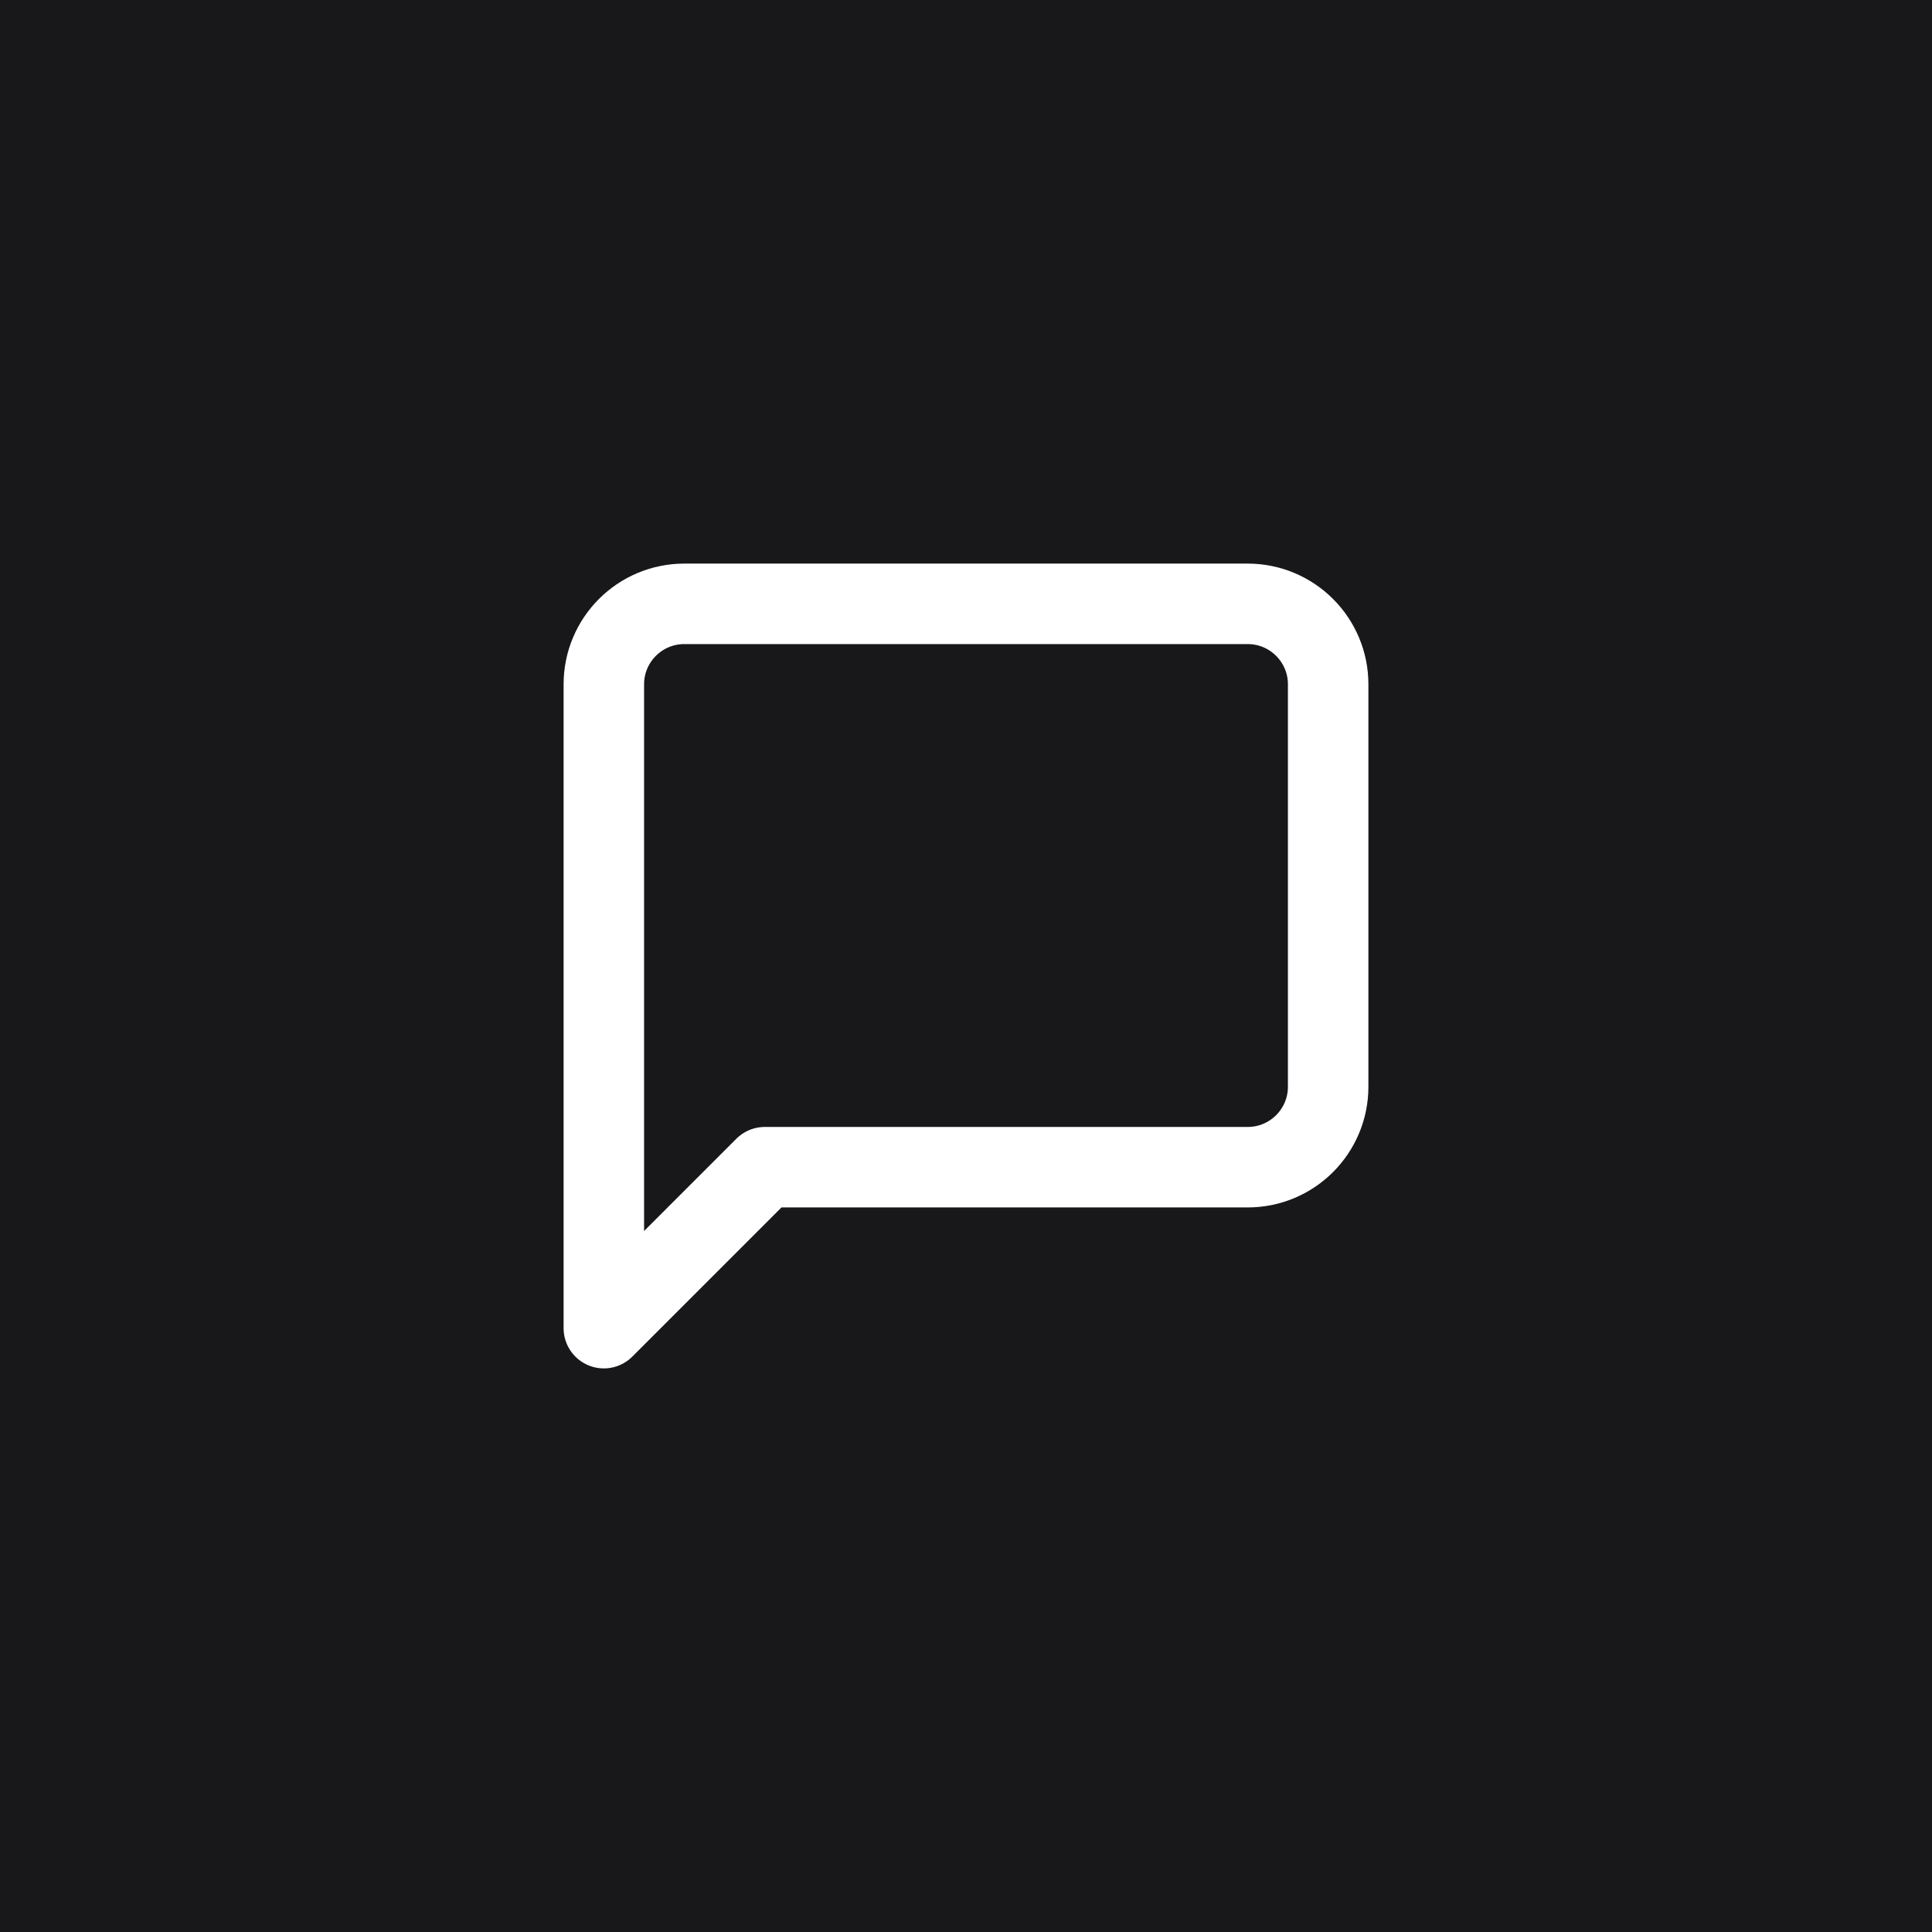
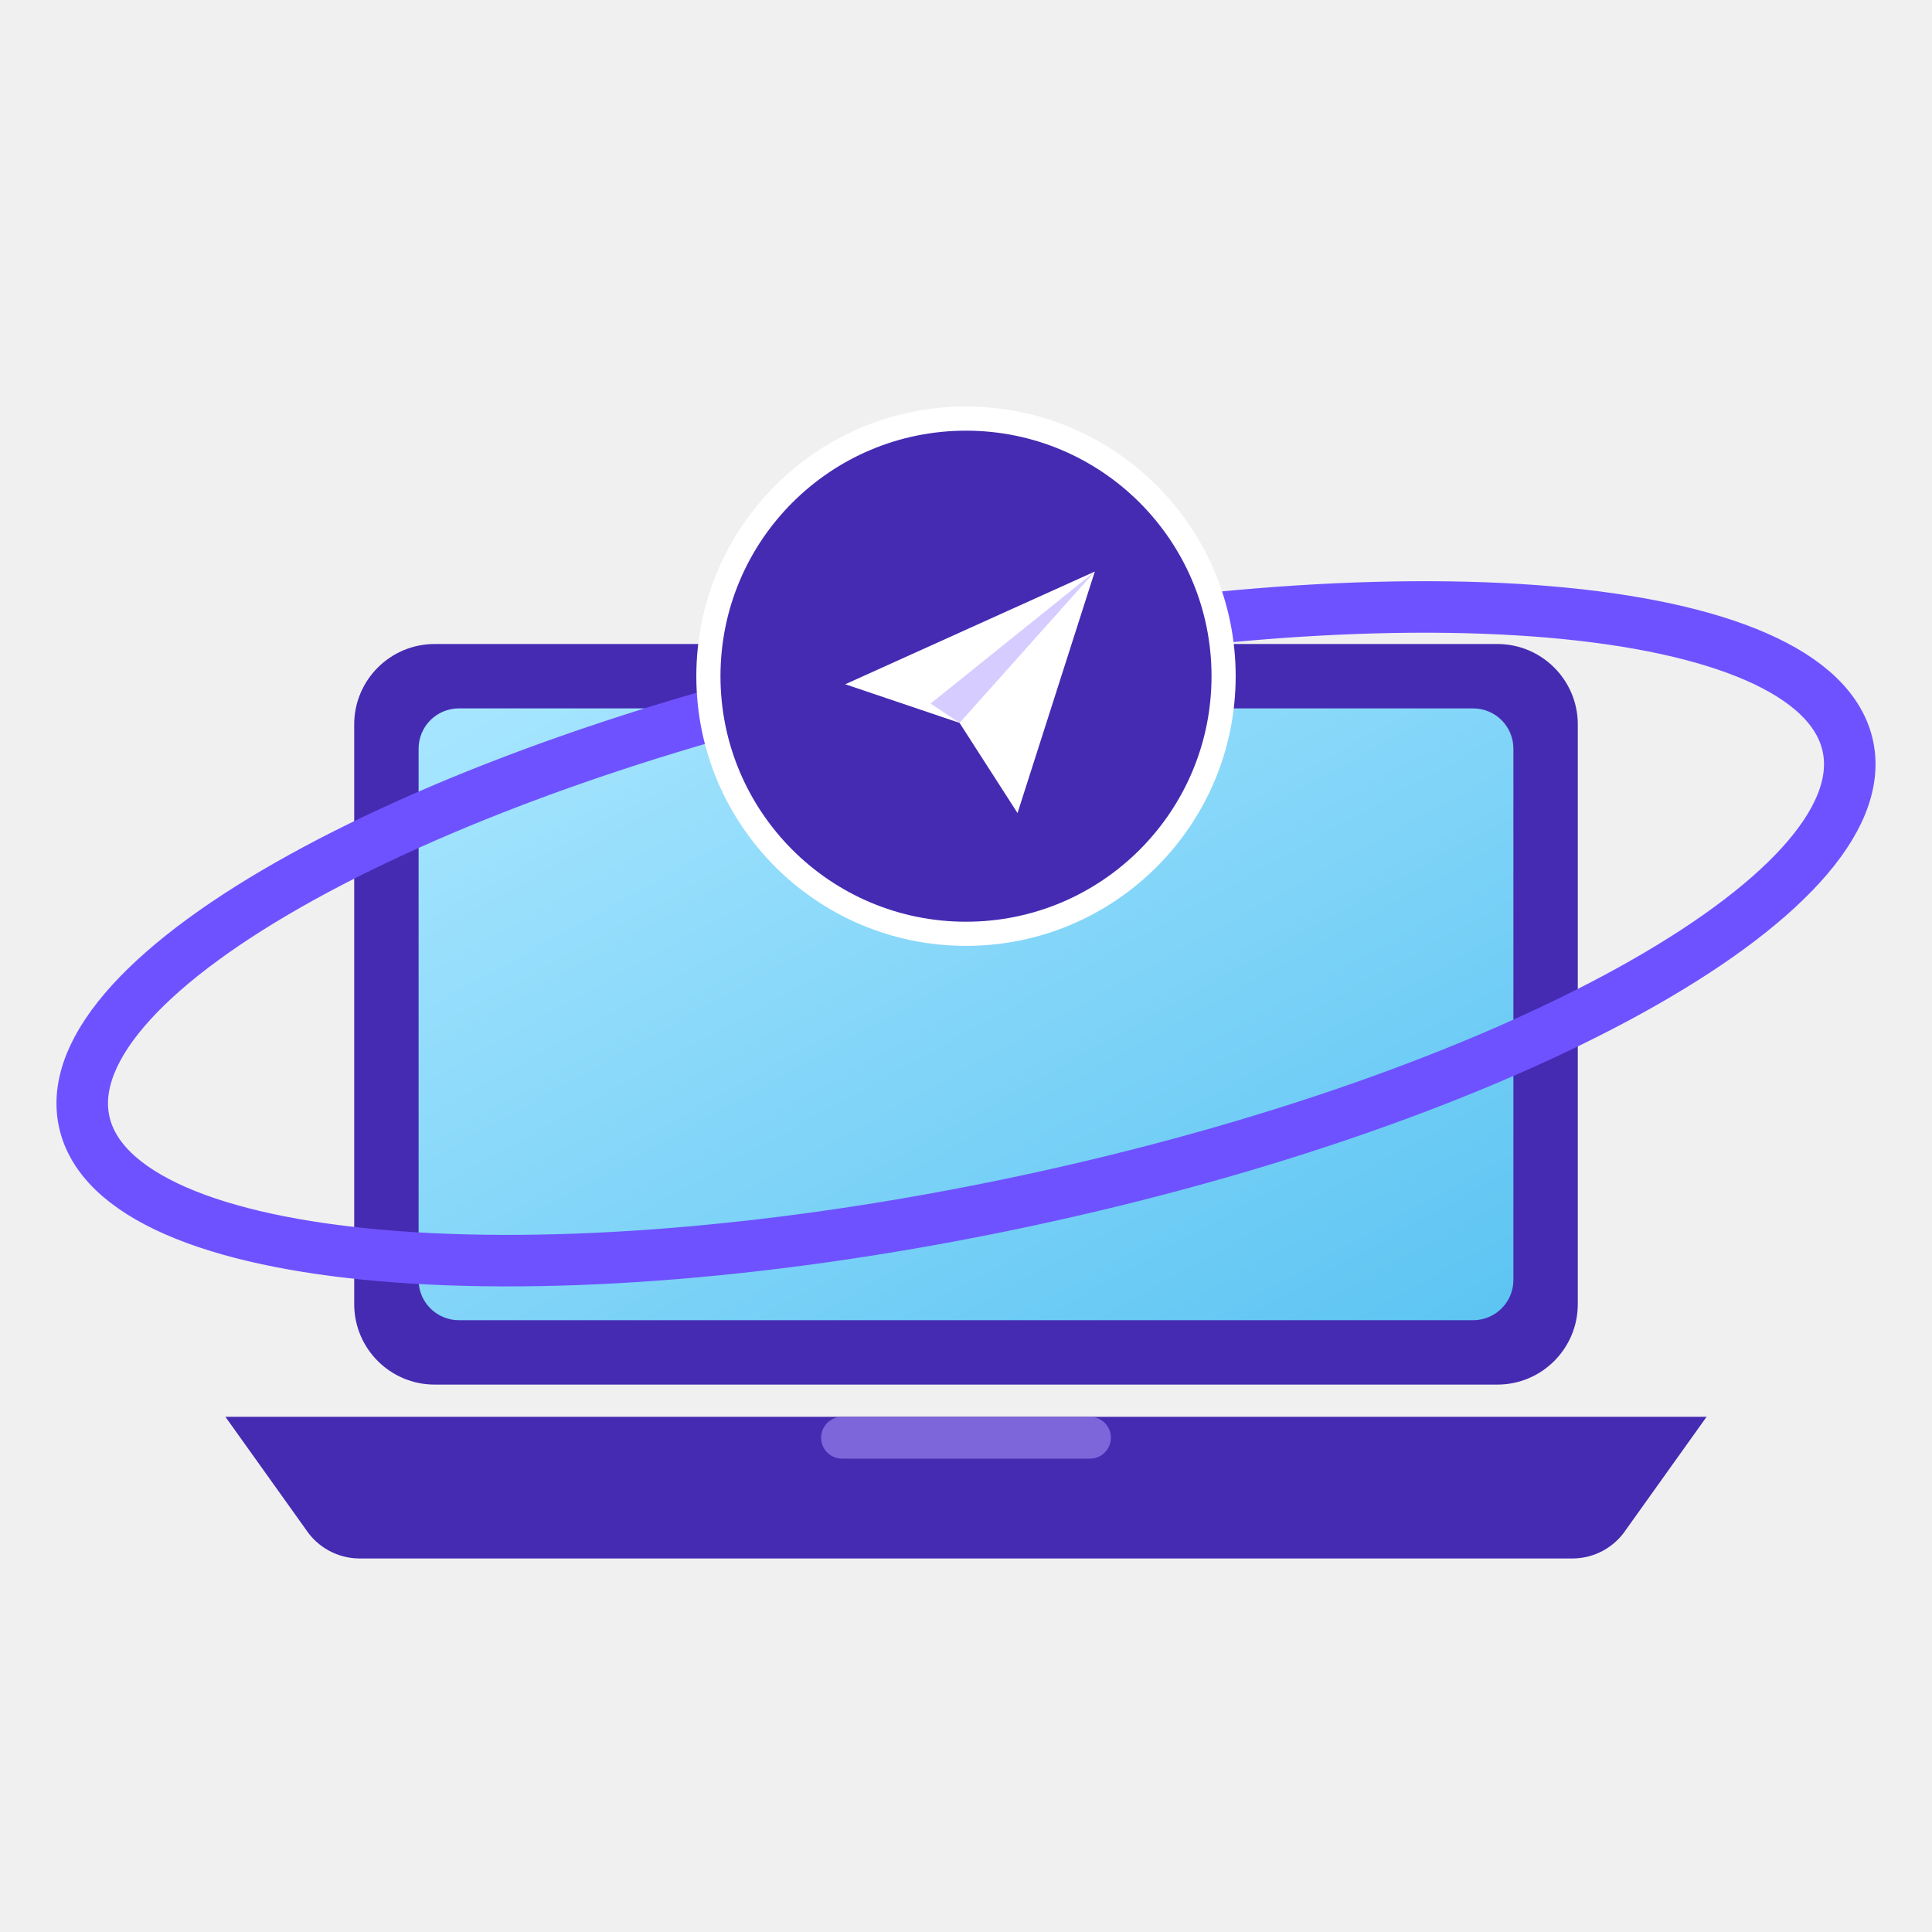
- <svg xmlns="http://www.w3.org/2000/svg" viewBox="0 0 64 64" width="64" height="64">
-   <rect x="0" y="0" width="64" height="64" fill="hsl(240 5.9% 10%)" />
-   <g transform="translate(32, 32) scale(1.333) translate(-12, -12)" stroke="white" stroke-width="2" fill="none" stroke-linecap="round" stroke-linejoin="round">
-     <path d="M21 15a2 2 0 0 1-2 2H7l-4 4V5a2 2 0 0 1 2-2h14a2 2 0 0 1 2 2z" />
+ <svg xmlns="http://www.w3.org/2000/svg" viewBox="0 -18 120 120">
+   <defs>
+     <linearGradient id="scr" x1="0" y1="0" x2="1" y2="1">
+       <stop offset="0" stop-color="#a8e6ff" />
+       <stop offset="1" stop-color="#5cc4f2" />
+     </linearGradient>
+   </defs>
+   <rect x="22" y="22" width="76" height="46" rx="5" fill="#452bb2" />
+   <rect x="26" y="26" width="68" height="38" rx="2.5" fill="url(#scr)" />
+   <path d="M14 70h92l-5 7a4 4 0 0 1-3.3 1.8H22.3A4 4 0 0 1 19 77z" fill="#452bb2" />
+   <rect x="51" y="70" width="18" height="2.6" rx="1.3" fill="#7c66d9" />
+   <g>
+     <ellipse cx="60" cy="40" rx="56" ry="17" fill="none" stroke="#6f52ff" stroke-width="3.2" transform="rotate(-12 60 40)" stroke-dasharray="250 40" />
  </g>
+   <circle cx="60" cy="24" r="16" fill="#452bb2" stroke="#ffffff" stroke-width="1.5" />
+   <path d="M52.5 24.5 68 17.5l-4.8 15-3.6-5.6z" fill="#fff" />
+   <path d="M59.6 26.9 68 17.5l-10.2 8.2z" fill="#d6ccff" />
</svg>
